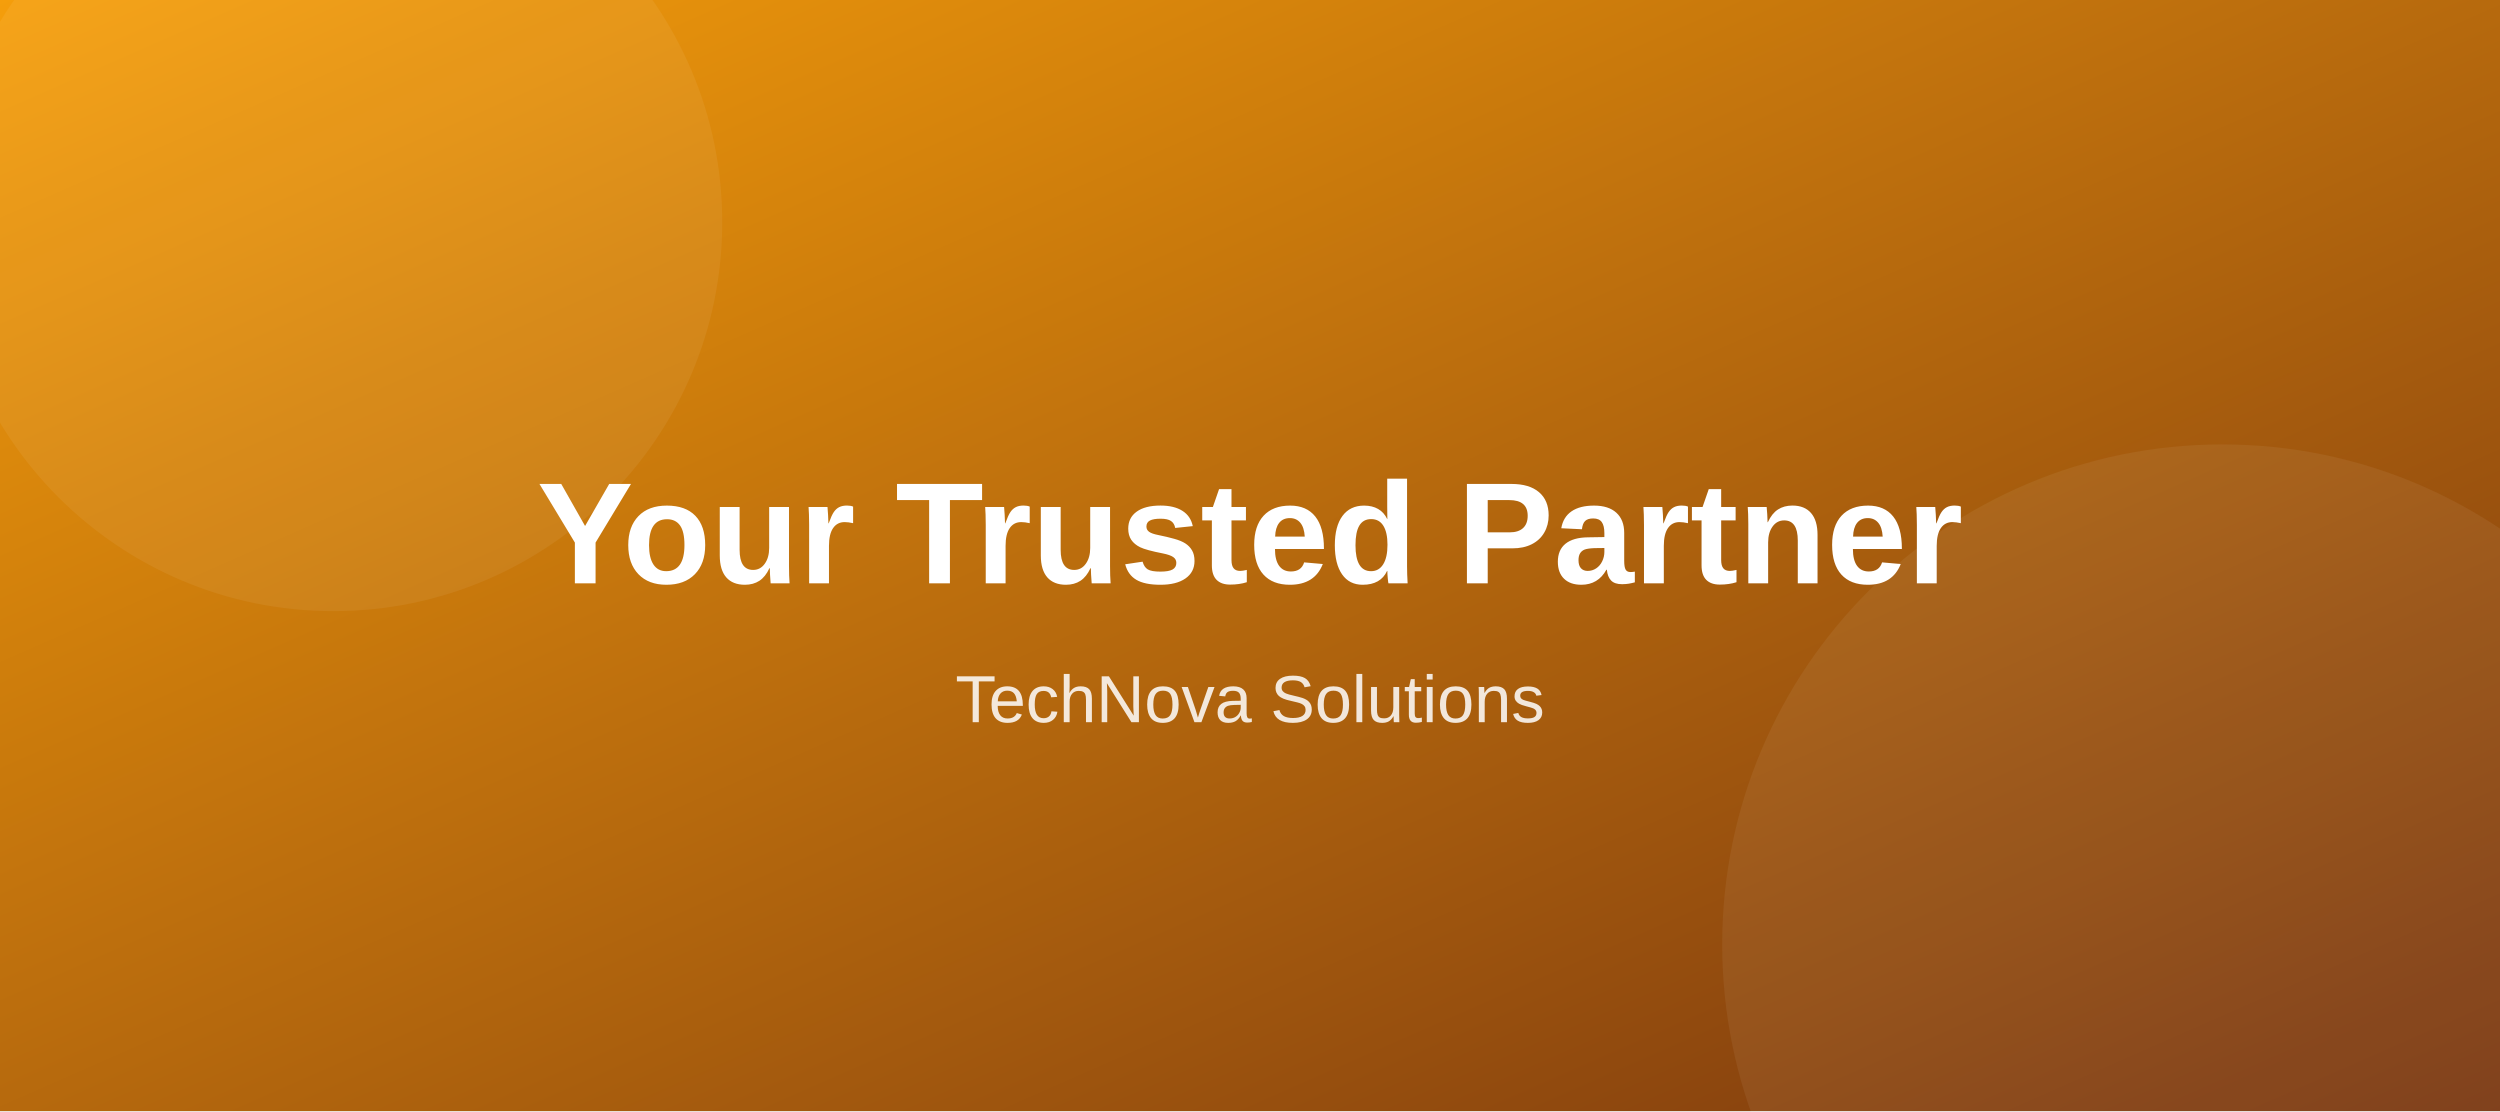
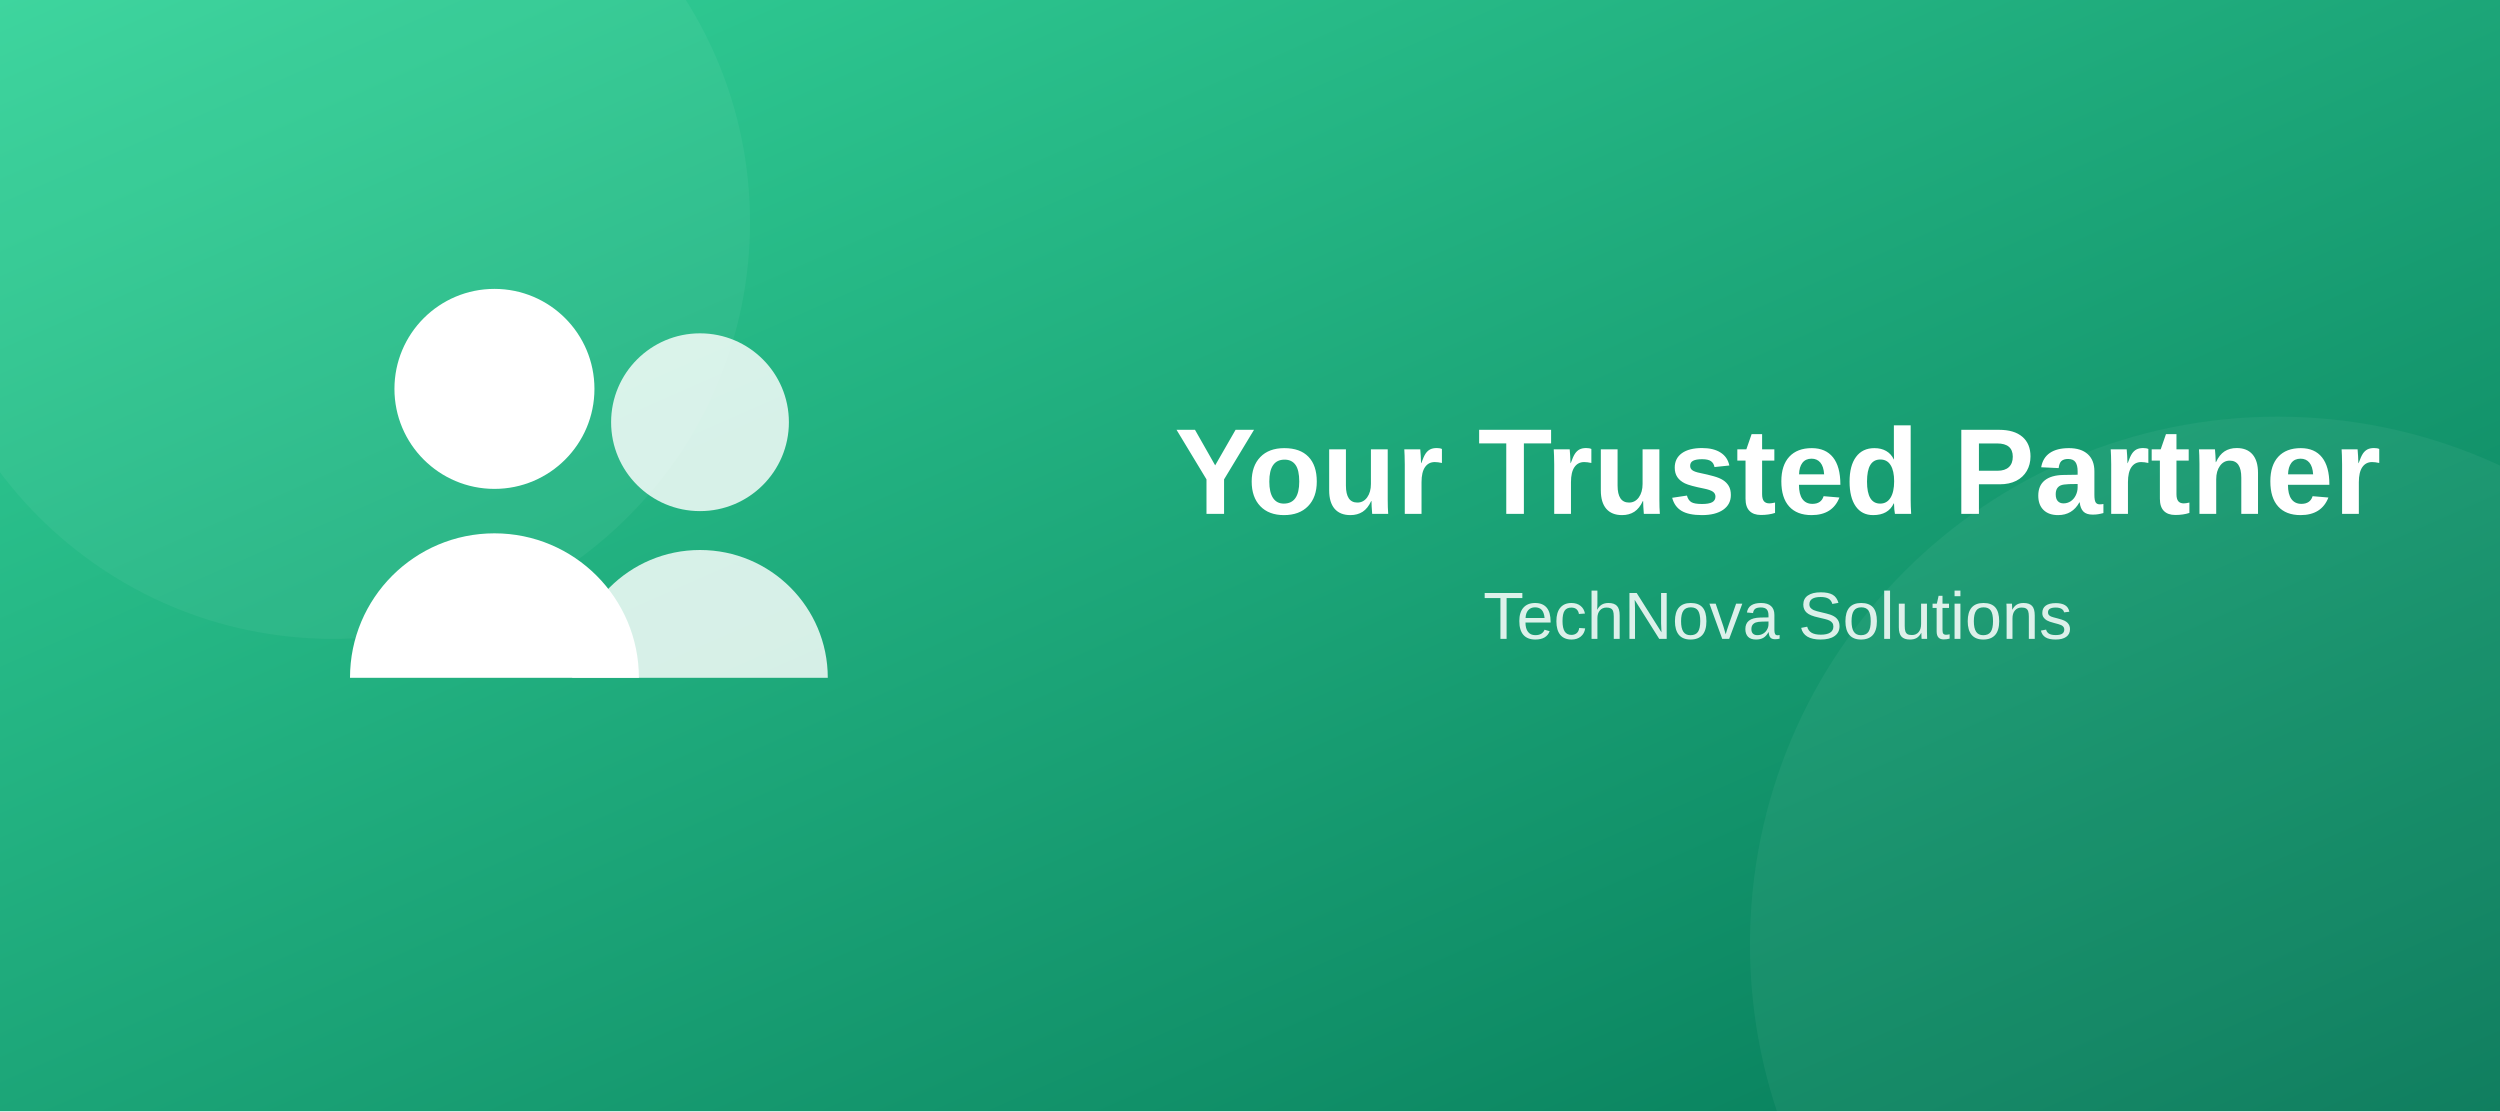
<svg xmlns="http://www.w3.org/2000/svg" width="900" height="400" viewBox="0 0 900 400">
  <defs>
-     <linearGradient id="s4" x1="0" y1="0" x2="1" y2="1">
-       <stop offset="0%" stop-color="#f59e0b" />
-       <stop offset="100%" stop-color="#78350f" />
+     <linearGradient id="s5" x1="0" y1="0" x2="1" y2="1">
+       <stop offset="0%" stop-color="#34d399" />
+       <stop offset="100%" stop-color="#047857" />
    </linearGradient>
  </defs>
-   <rect width="900" height="400" fill="url(#s4)" />
-   <circle cx="120" cy="80" r="140" fill="#ffffff" opacity="0.06" />
-   <circle cx="800" cy="340" r="180" fill="#ffffff" opacity="0.06" />
-   <text x="450" y="210" font-family="Segoe UI, Arial, sans-serif" font-size="52" font-weight="800" fill="#ffffff" text-anchor="middle">Your Trusted Partner</text>
-   <text x="450" y="260" font-family="Segoe UI, Arial, sans-serif" font-size="24" fill="#ffffff" opacity="0.85" text-anchor="middle">TechNova Solutions</text>
+   <rect width="900" height="400" fill="url(#s5)" />
+   <circle cx="120" cy="80" r="150" fill="#ffffff" opacity="0.05" />
+   <circle cx="820" cy="340" r="190" fill="#ffffff" opacity="0.05" />
+   <g fill="#ffffff">
+     <circle cx="178" cy="140" r="36" />
+     <path d="M126 244 a52 52 0 0 1 104 0 z" />
+   </g>
+   <g fill="#ffffff" opacity="0.82">
+     <circle cx="252" cy="152" r="32" />
+     <path d="M206 244 a46 46 0 0 1 92 0 z" />
+   </g>
+   <text x="640" y="185" font-family="Segoe UI, Arial, sans-serif" font-size="44" font-weight="800" fill="#ffffff" text-anchor="middle">Your Trusted Partner</text>
+   <text x="640" y="230" font-family="Segoe UI, Arial, sans-serif" font-size="24" fill="#ffffff" opacity="0.85" text-anchor="middle">TechNova Solutions</text>
</svg>
